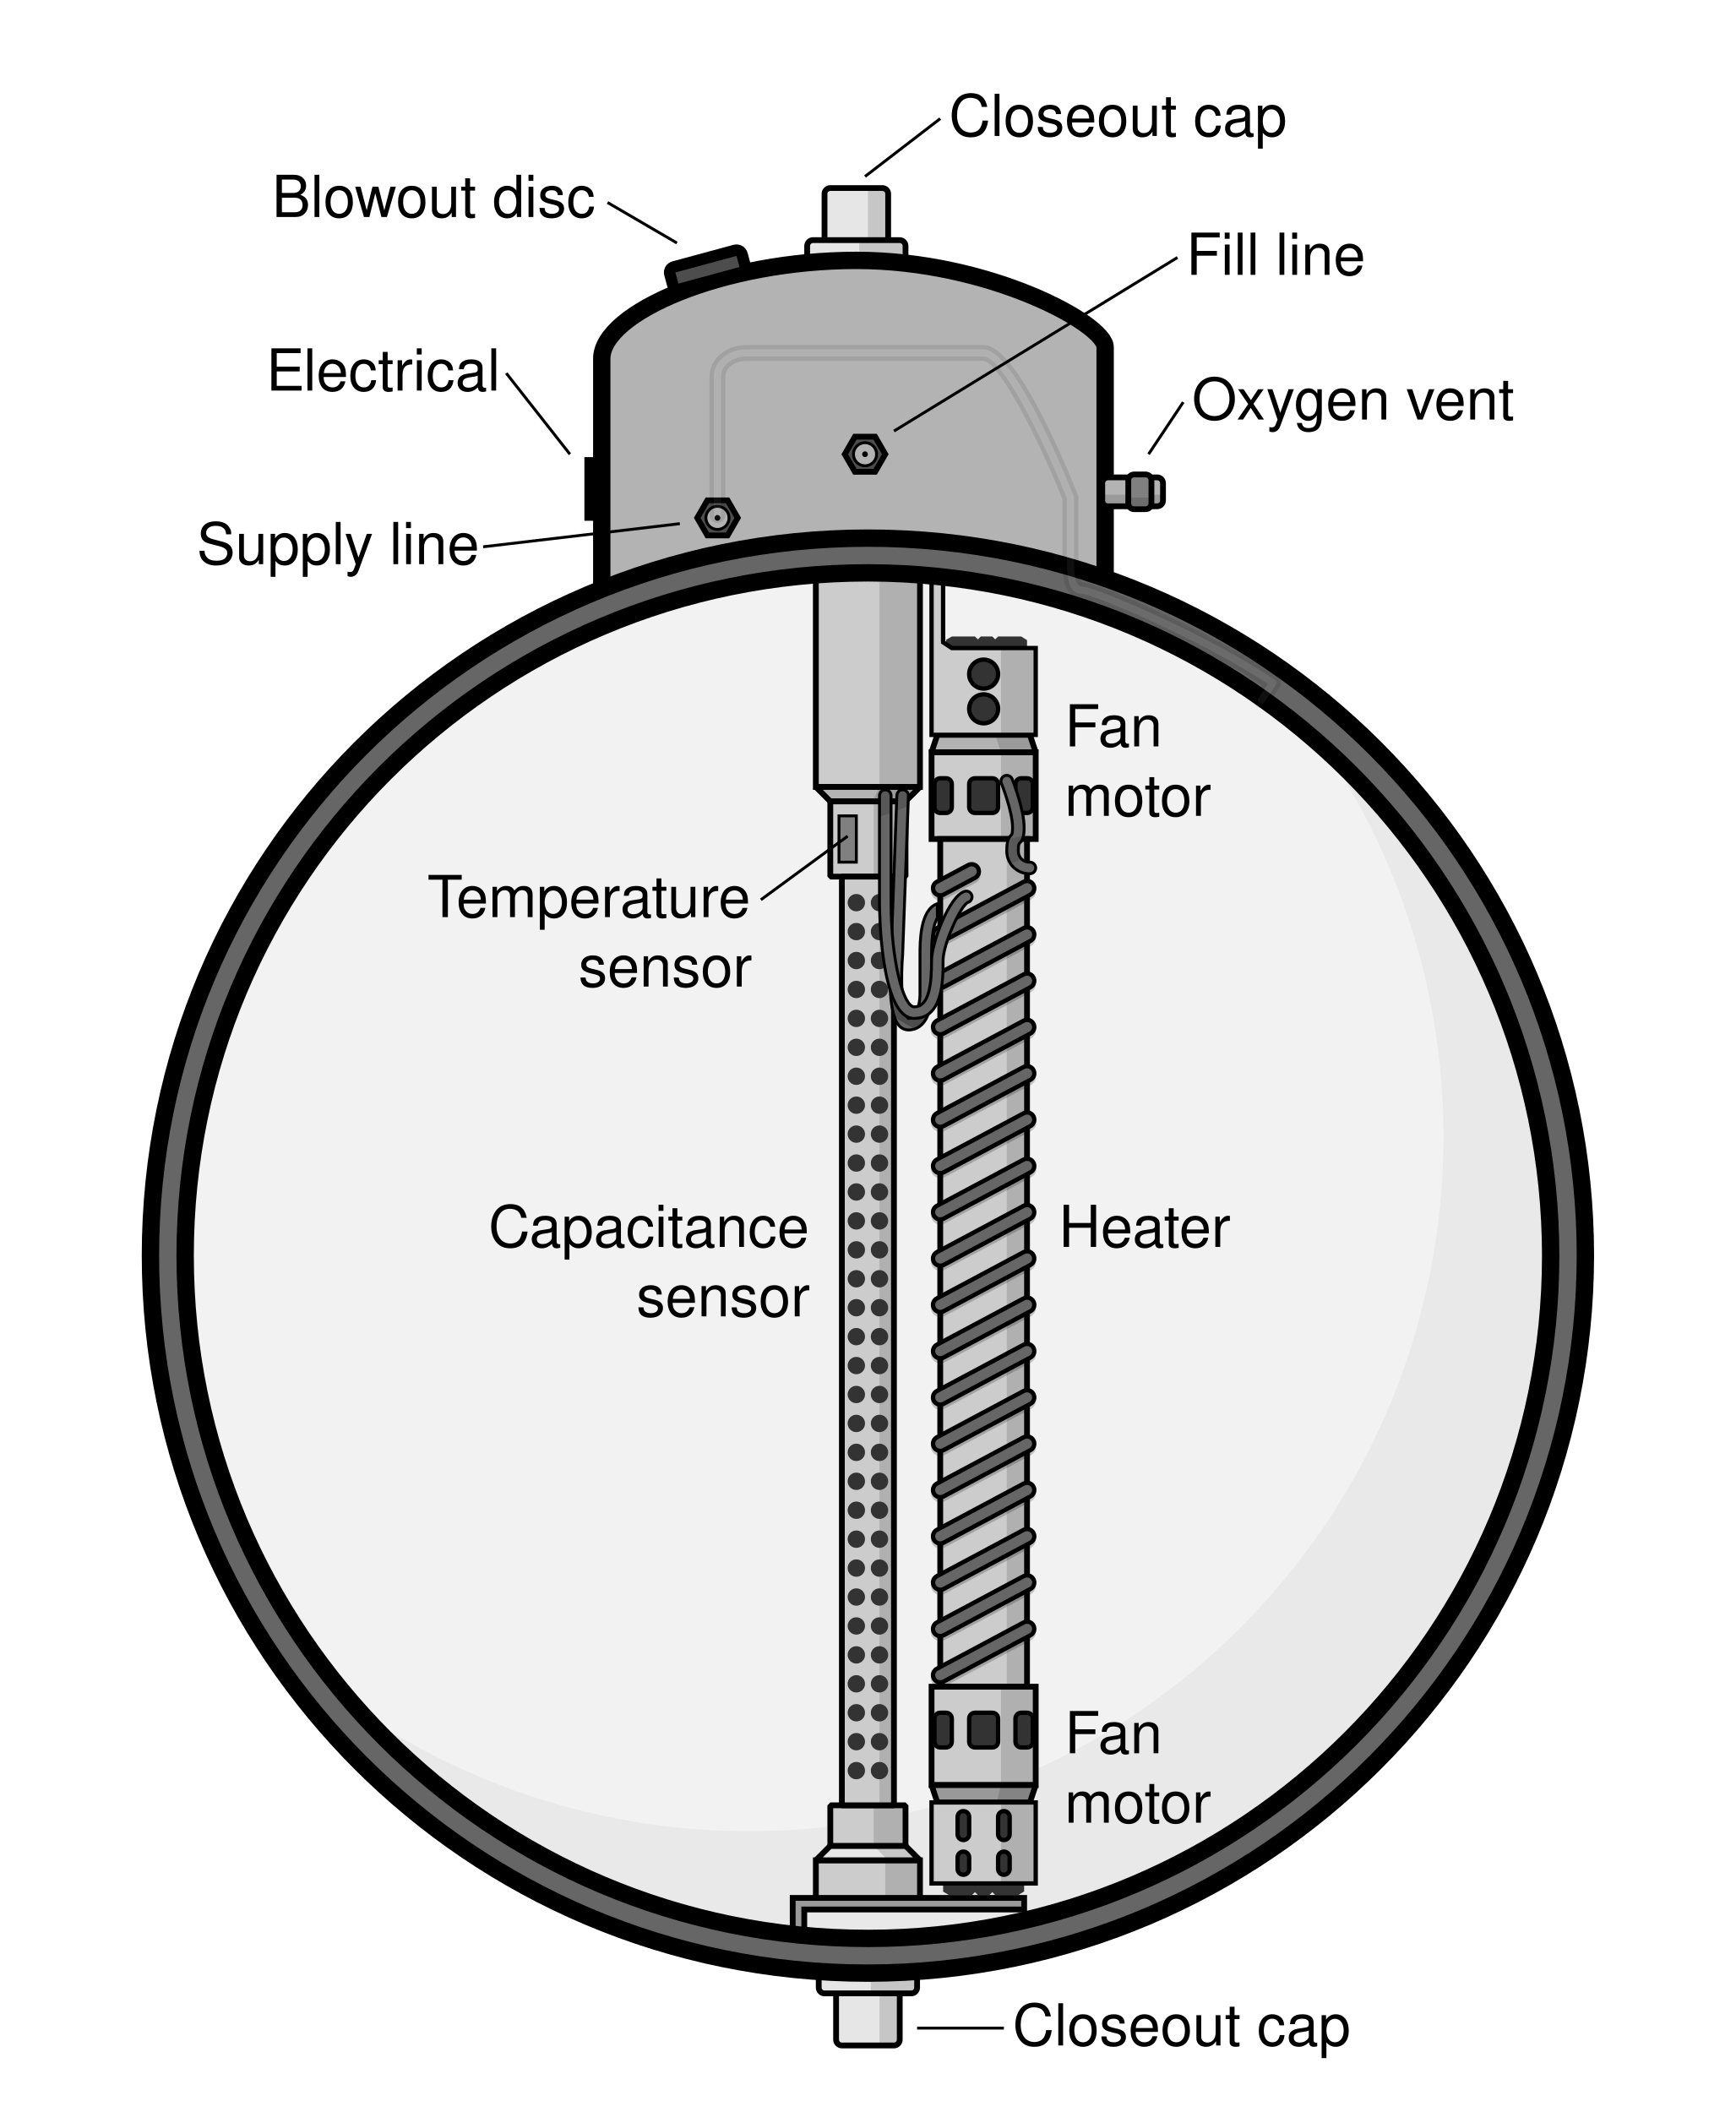
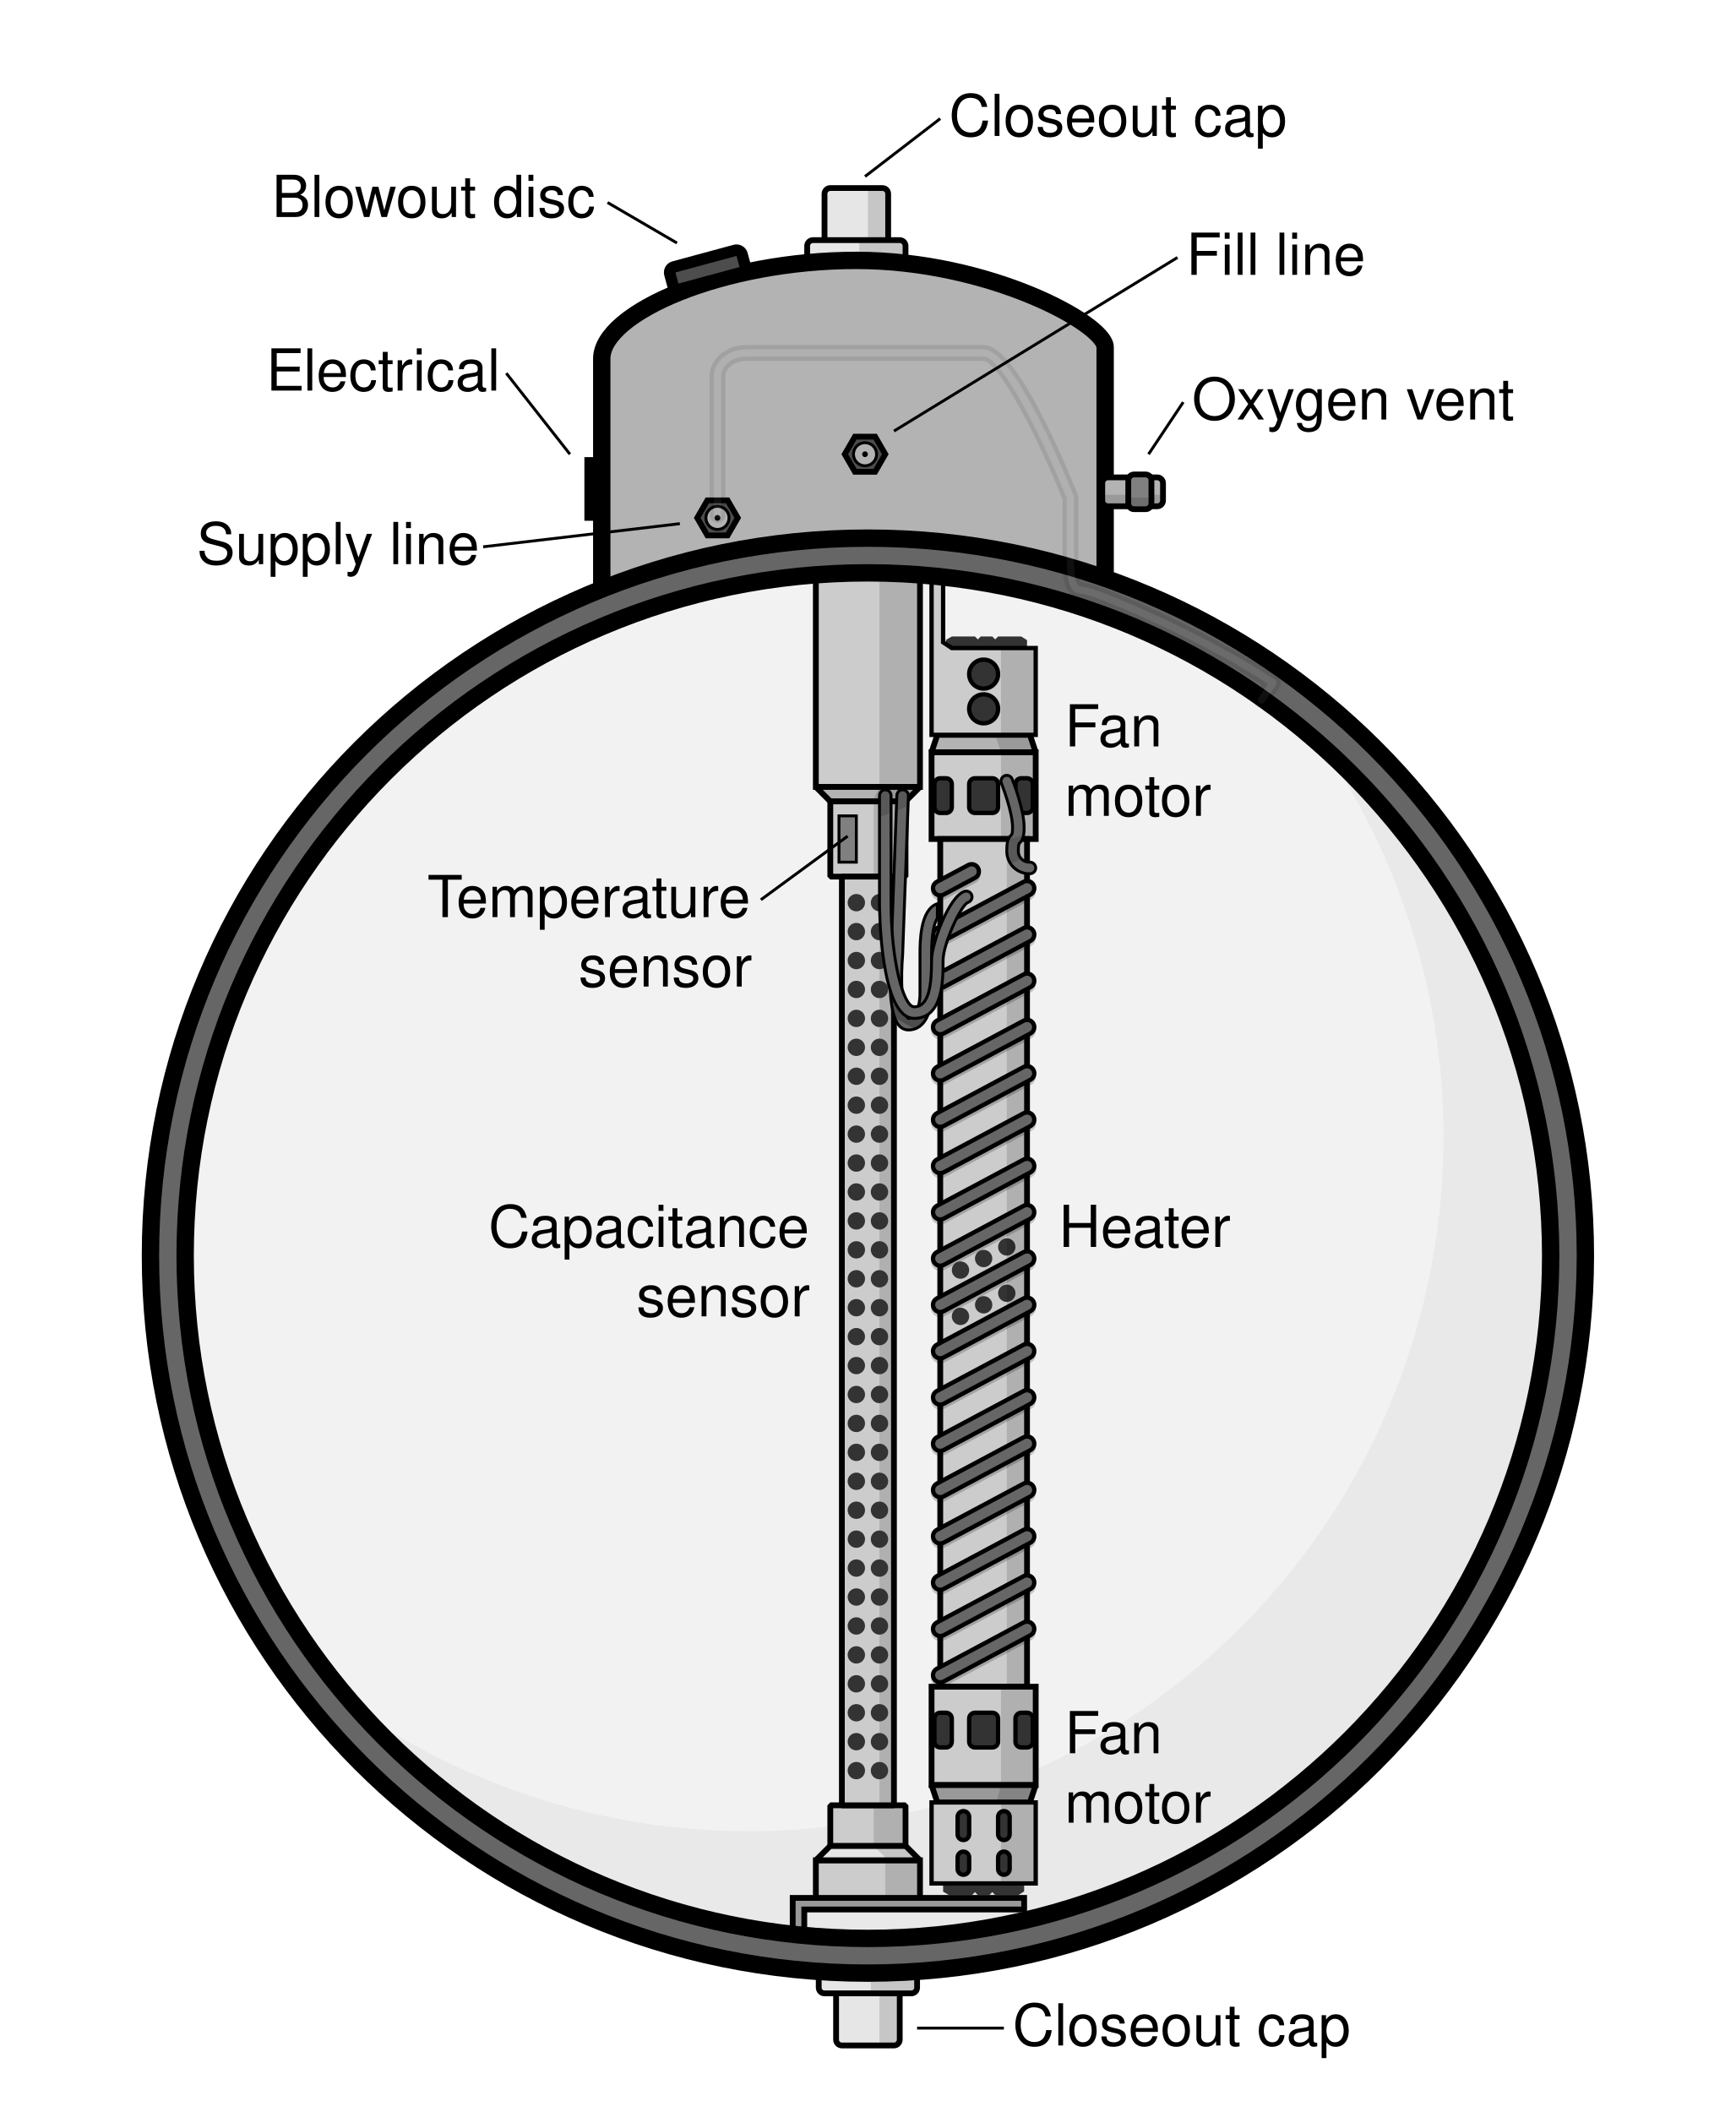
<svg xmlns="http://www.w3.org/2000/svg" viewBox="0 0 300 365">
  <defs>
    <style>.cls-1{fill:#f2f2f2;}.cls-2{opacity:0.04;}.cls-15,.cls-3{fill:#333;}.cls-4,.cls-6,.cls-8{fill:#ccc;}.cls-10,.cls-13,.cls-14,.cls-15,.cls-16,.cls-17,.cls-20,.cls-21,.cls-23,.cls-24,.cls-25,.cls-28,.cls-30,.cls-33,.cls-4,.cls-5,.cls-6,.cls-7,.cls-8,.cls-9{stroke:#000;}.cls-10,.cls-13,.cls-14,.cls-15,.cls-16,.cls-17,.cls-20,.cls-21,.cls-23,.cls-24,.cls-25,.cls-28,.cls-30,.cls-33,.cls-4,.cls-8{stroke-miterlimit:10;}.cls-21,.cls-25,.cls-26,.cls-5{fill:#b3b3b3;}.cls-5,.cls-6,.cls-7,.cls-9{stroke-linejoin:bevel;}.cls-19,.cls-7{fill:#e6e6e6;}.cls-13,.cls-14,.cls-15,.cls-30,.cls-8{stroke-width:0.75px;}.cls-10,.cls-30,.cls-9{fill:#999;}.cls-11{opacity:0.14;}.cls-12{opacity:0.2;}.cls-13,.cls-17,.cls-28{fill:#666;}.cls-14,.cls-20,.cls-23,.cls-33{fill:none;}.cls-16,.cls-27{fill:gray;}.cls-16,.cls-17,.cls-25,.cls-33{stroke-width:0.5px;}.cls-18{opacity:0.25;}.cls-21,.cls-28{stroke-width:3px;}.cls-22,.cls-24{fill:#4d4d4d;}.cls-23{stroke-width:2px;}.cls-29{opacity:0.1;}.cls-31{font-size:10px;font-family:Helvetica, Helvetica;}.cls-32{letter-spacing:-0.11em;}</style>
  </defs>
  <g id="vessel_shading" data-name="vessel shading">
    <circle class="cls-1" cx="149.5" cy="216.5" r="120" />
    <path class="cls-2" d="M223.76,122.24A120,120,0,0,1,55.24,290.76,120,120,0,1,0,223.76,122.24Z" />
  </g>
  <g id="guts">
    <polygon class="cls-3" points="176.5 110 172.5 110 172 110.5 171.5 110 170.5 110 169.5 110 169 110.5 168.5 110 164.5 110 163.5 110.58 163.5 112 177.5 112 177.5 110.63 176.5 110" />
    <rect class="cls-4" x="141" y="97" width="18" height="39" />
    <polygon class="cls-5" points="141 136 159 136 156.5 138.5 143.5 138.5 141 136" />
    <rect class="cls-6" x="143.5" y="138.5" width="13" height="13" />
    <rect class="cls-4" x="141" y="321.5" width="18" height="7" />
    <polygon class="cls-7" points="141 321.5 159 321.5 156.5 319 143.5 319 141 321.5" />
    <rect class="cls-6" x="143.5" y="312" width="13" height="7" />
    <rect class="cls-6" x="145.5" y="151.5" width="9" height="160.5" />
    <rect class="cls-4" x="161" y="130" width="18" height="15" />
    <rect class="cls-4" x="162.5" y="145" width="15" height="146.5" />
    <polygon class="cls-5" points="179 130 161 130 162 127 178 127 179 130" />
    <polygon class="cls-8" points="163 111 163 99.5 161 99.5 161 112 161 112.5 161 127 179 127 179 112 164.5 112 163 111" />
    <polygon class="cls-3" points="176 327.5 172 327.5 171.5 327 171 327.5 170 327.5 169 327.5 168.5 327 168 327.5 164 327.5 163 326.92 163 325.5 177 325.5 177 326.88 176 327.5" />
    <rect class="cls-4" x="161" y="291.5" width="18" height="17" />
    <polygon class="cls-9" points="179 308.5 161 308.5 162 311.5 178 311.5 179 308.5" />
    <rect class="cls-8" x="161" y="311.5" width="18" height="14" />
    <polygon class="cls-10" points="137 328 177 328 177 330 139 330 139 337 137 337 137 328" />
+   </g>
+   <g id="fan_intake" data-name="fan intake">
+     <circle class="cls-3" cx="166" cy="219.5" r="1.5" />
+     <circle class="cls-3" cx="170" cy="217.5" r="1.5" />
+     <circle class="cls-3" cx="174" cy="215.5" r="1.5" />
+     <circle class="cls-3" cx="166" cy="227.5" r="1.5" />
+     <circle class="cls-3" cx="170" cy="225.5" r="1.5" />
+     <circle class="cls-3" cx="174" cy="223.5" r="1.5" />
  </g>
  <g id="guts_shading" data-name="guts shading">
    <polygon class="cls-11" points="152 99 152 136 151 138 151 151.5 152 151.5 152 312 151 312 151 319 153 321 153 328 159 328 159 321.5 156.5 319 156.5 312 154.5 312 154.5 151.5 156.5 151.5 156.5 138.5 159 136 159 99 152 99" />
    <polygon class="cls-11" points="173 112 173 127 172 127 173 130 173 145 174 145 174 291.5 173 291.5 173 308.5 172.25 311.5 173 311.5 173 325.5 179 325.5 179 311.5 178 311.5 179 308.5 179 291.5 177.5 291.5 177.5 145 179 145 179 130 177.96 126.96 179 126.96 179 112 173 112" />
    <g class="cls-12">
      <path d="M162.5,171.25a1.25,1.25,0,0,1-.59-2.35l15-8a1.25,1.25,0,0,1,1.18,2.21l-15,8A1.25,1.25,0,0,1,162.5,171.25Z" />
      <path d="M162.5,171.63a1.63,1.63,0,0,1-.77-3.06l15-8a1.63,1.63,0,0,1,1.53,2.87l-15,8A1.63,1.63,0,0,1,162.5,171.63Zm15-10.5a.87.87,0,0,0-.41.1l-15,8a.88.88,0,0,0-.36,1.18.9.9,0,0,0,1.18.36l15-8a.88.88,0,0,0,.36-1.18.88.88,0,0,0-.77-.46Z" />
    </g>
    <g class="cls-12">
      <path d="M162.5,163.25a1.25,1.25,0,0,1-.59-2.35l15-8a1.25,1.25,0,0,1,1.18,2.21l-15,8A1.25,1.25,0,0,1,162.5,163.25Z" />
      <path d="M162.5,163.63a1.63,1.63,0,0,1-.77-3.06l15-8a1.63,1.63,0,0,1,1.53,2.87l-15,8A1.63,1.63,0,0,1,162.5,163.63Zm15-10.5a.87.87,0,0,0-.41.1l-15,8a.88.88,0,0,0-.36,1.18.9.9,0,0,0,1.18.36l15-8a.88.88,0,0,0,.36-1.18.88.88,0,0,0-.77-.46Z" />
    </g>
    <g class="cls-12">
      <path d="M162.5,179.25a1.25,1.25,0,0,1-.59-2.35l15-8a1.25,1.25,0,0,1,1.18,2.21l-15,8A1.25,1.25,0,0,1,162.5,179.25Z" />
      <path d="M162.5,179.63a1.63,1.63,0,0,1-.77-3.06l15-8a1.63,1.63,0,0,1,1.53,2.87l-15,8A1.63,1.63,0,0,1,162.5,179.63Zm15-10.5a.87.87,0,0,0-.41.1l-15,8a.88.88,0,0,0-.36,1.18.9.9,0,0,0,1.18.36l15-8a.88.88,0,0,0,.36-1.18.88.88,0,0,0-.77-.46Z" />
    </g>
    <g class="cls-12">
      <path d="M162.5,187.25a1.25,1.25,0,0,1-.59-2.35l15-8a1.25,1.25,0,0,1,1.18,2.21l-15,8A1.25,1.25,0,0,1,162.5,187.25Z" />
      <path d="M162.5,187.63a1.63,1.63,0,0,1-.77-3.06l15-8a1.63,1.63,0,0,1,1.53,2.87l-15,8A1.63,1.63,0,0,1,162.5,187.63Zm15-10.5a.87.87,0,0,0-.41.1l-15,8a.88.88,0,0,0-.36,1.18.9.9,0,0,0,1.18.36l15-8a.88.88,0,0,0,.36-1.18.88.88,0,0,0-.77-.46Z" />
    </g>
    <g class="cls-12">
      <path d="M162.5,195.25a1.25,1.25,0,0,1-.59-2.35l15-8a1.25,1.25,0,0,1,1.18,2.21l-15,8A1.25,1.25,0,0,1,162.5,195.25Z" />
      <path d="M162.5,195.63a1.63,1.63,0,0,1-.77-3.06l15-8a1.63,1.63,0,0,1,1.53,2.87l-15,8A1.63,1.63,0,0,1,162.5,195.63Zm15-10.5a.87.87,0,0,0-.41.1l-15,8a.88.88,0,0,0-.36,1.18.89.89,0,0,0,1.18.36l15-8a.88.88,0,0,0,.36-1.18.88.88,0,0,0-.77-.46Z" />
    </g>
    <g class="cls-12">
      <path d="M162.5,203.25a1.25,1.25,0,0,1-.59-2.35l15-8a1.25,1.25,0,0,1,1.18,2.21l-15,8A1.25,1.25,0,0,1,162.5,203.25Z" />
      <path d="M162.5,203.63a1.63,1.63,0,0,1-.77-3.06l15-8a1.63,1.63,0,0,1,2.2.67,1.63,1.63,0,0,1-.67,2.2l-15,8A1.64,1.64,0,0,1,162.5,203.63Zm15-10.5a.87.87,0,0,0-.41.1l-15,8a.87.87,0,0,0-.36,1.18.9.9,0,0,0,1.18.36l15-8a.88.88,0,0,0,.36-1.18.88.88,0,0,0-.77-.46Z" />
    </g>
    <g class="cls-12">
      <path d="M162.5,211.25a1.25,1.25,0,0,1-.59-2.35l15-8a1.25,1.25,0,0,1,1.18,2.21l-15,8A1.25,1.25,0,0,1,162.5,211.25Z" />
      <path d="M162.5,211.63a1.63,1.63,0,0,1-.77-3.06l15-8a1.63,1.63,0,0,1,2.2.67,1.63,1.63,0,0,1-.67,2.2l-15,8A1.64,1.64,0,0,1,162.5,211.63Zm15-10.5a.87.87,0,0,0-.41.1l-15,8a.88.88,0,0,0-.36,1.18.9.9,0,0,0,1.18.36l15-8a.88.88,0,0,0,.36-1.18.88.88,0,0,0-.77-.46Z" />
    </g>
    <g class="cls-12">
      <path d="M162.5,219.25a1.25,1.25,0,0,1-.59-2.35l15-8a1.25,1.25,0,0,1,1.18,2.21l-15,8A1.25,1.25,0,0,1,162.5,219.25Z" />
      <path d="M162.5,219.63a1.63,1.63,0,0,1-.77-3.06l15-8a1.63,1.63,0,0,1,1.53,2.87l-15,8A1.64,1.64,0,0,1,162.5,219.63Zm15-10.5a.87.87,0,0,0-.41.1l-15,8a.88.88,0,0,0-.36,1.18.9.9,0,0,0,1.18.36l15-8a.88.88,0,0,0-.41-1.65Z" />
    </g>
    <g class="cls-12">
      <path d="M162.5,227.25a1.25,1.25,0,0,1-.59-2.35l15-8a1.25,1.25,0,0,1,1.18,2.21l-15,8A1.25,1.25,0,0,1,162.5,227.25Z" />
      <path d="M162.5,227.63a1.63,1.63,0,0,1-.77-3.06l15-8a1.63,1.63,0,0,1,1.53,2.87l-15,8A1.64,1.64,0,0,1,162.5,227.63Zm15-10.5a.87.87,0,0,0-.41.1l-15,8a.88.88,0,0,0-.36,1.18.9.9,0,0,0,1.18.36l15-8a.88.88,0,0,0-.41-1.65Z" />
    </g>
    <g class="cls-12">
      <path d="M162.5,235.25a1.25,1.25,0,0,1-.59-2.35l15-8a1.25,1.25,0,0,1,1.18,2.21l-15,8A1.25,1.25,0,0,1,162.5,235.25Z" />
      <path d="M162.5,235.63a1.63,1.63,0,0,1-.77-3.06l15-8a1.63,1.63,0,0,1,1.53,2.87l-15,8A1.64,1.64,0,0,1,162.5,235.63Zm15-10.5a.87.87,0,0,0-.41.1l-15,8a.88.88,0,0,0-.36,1.18.9.9,0,0,0,1.18.36l15-8a.88.88,0,0,0-.41-1.65Z" />
    </g>
    <g class="cls-12">
      <path d="M162.5,243.25a1.25,1.25,0,0,1-.59-2.35l15-8a1.25,1.25,0,0,1,1.18,2.21l-15,8A1.25,1.25,0,0,1,162.5,243.25Z" />
      <path d="M162.5,243.63a1.63,1.63,0,0,1-.77-3.06l15-8a1.63,1.63,0,0,1,1.53,2.87l-15,8A1.64,1.64,0,0,1,162.5,243.63Zm15-10.5a.87.87,0,0,0-.41.1l-15,8a.88.88,0,0,0-.36,1.18.9.9,0,0,0,1.18.36l15-8a.88.88,0,0,0-.41-1.65Z" />
    </g>
    <g class="cls-12">
      <path d="M162.5,251.25a1.25,1.25,0,0,1-.59-2.35l15-8a1.25,1.25,0,0,1,1.18,2.21l-15,8A1.25,1.25,0,0,1,162.5,251.25Z" />
      <path d="M162.5,251.63a1.63,1.63,0,0,1-.77-3.06l15-8a1.63,1.63,0,0,1,1.53,2.87l-15,8A1.64,1.64,0,0,1,162.5,251.63Zm15-10.5a.87.87,0,0,0-.41.1l-15,8a.88.88,0,0,0-.36,1.18.9.9,0,0,0,1.18.36l15-8a.88.88,0,0,0-.41-1.65Z" />
    </g>
    <g class="cls-12">
      <path d="M162.5,259.25a1.25,1.25,0,0,1-.59-2.35l15-8a1.25,1.25,0,0,1,1.18,2.21l-15,8A1.25,1.25,0,0,1,162.5,259.25Z" />
      <path d="M162.5,259.63a1.63,1.63,0,0,1-.77-3.06l15-8a1.63,1.63,0,0,1,1.53,2.87l-15,8A1.64,1.64,0,0,1,162.5,259.63Zm15-10.5a.87.87,0,0,0-.41.1l-15,8a.88.88,0,0,0-.36,1.18.9.9,0,0,0,1.18.36l15-8a.88.88,0,0,0-.41-1.65Z" />
    </g>
    <g class="cls-12">
      <path d="M162.5,267.25a1.25,1.25,0,0,1-.59-2.35l15-8a1.25,1.25,0,0,1,1.18,2.21l-15,8A1.25,1.25,0,0,1,162.5,267.25Z" />
      <path d="M162.5,267.63a1.63,1.63,0,0,1-.77-3.06l15-8a1.63,1.63,0,0,1,1.53,2.87l-15,8A1.64,1.64,0,0,1,162.5,267.63Zm15-10.5a.87.87,0,0,0-.41.1l-15,8a.88.88,0,0,0-.36,1.18.9.9,0,0,0,1.18.36l15-8a.88.88,0,0,0-.41-1.65Z" />
    </g>
    <g class="cls-12">
      <path d="M162.5,275.25a1.25,1.25,0,0,1-.59-2.35l15-8a1.25,1.25,0,0,1,1.18,2.21l-15,8A1.25,1.25,0,0,1,162.5,275.25Z" />
      <path d="M162.5,275.63a1.63,1.63,0,0,1-.77-3.06l15-8a1.63,1.63,0,0,1,1.53,2.87l-15,8A1.64,1.64,0,0,1,162.5,275.63Zm15-10.5a.87.87,0,0,0-.41.1l-15,8a.88.88,0,0,0-.36,1.18.9.9,0,0,0,1.18.36l15-8a.88.88,0,0,0-.41-1.65Z" />
    </g>
    <g class="cls-12">
      <path d="M162.5,283.25a1.25,1.25,0,0,1-.59-2.35l15-8a1.25,1.25,0,0,1,1.18,2.21l-15,8A1.25,1.25,0,0,1,162.5,283.25Z" />
      <path d="M162.5,283.63a1.63,1.63,0,0,1-.77-3.06l15-8a1.63,1.63,0,0,1,1.53,2.87l-15,8A1.64,1.64,0,0,1,162.5,283.63Zm15-10.5a.87.87,0,0,0-.41.1l-15,8a.88.88,0,0,0-.36,1.18.89.89,0,0,0,1.18.36l15-8a.88.88,0,0,0-.41-1.65Z" />
    </g>
    <g class="cls-12">
      <path d="M162.5,291.25a1.25,1.25,0,0,1-.59-2.35l15-8a1.25,1.25,0,0,1,1.18,2.21l-15,8A1.25,1.25,0,0,1,162.5,291.25Z" />
      <path d="M162.5,291.63a1.63,1.63,0,0,1-.77-3.06l15-8a1.63,1.63,0,0,1,1.53,2.87l-15,8A1.64,1.64,0,0,1,162.5,291.63Zm15-10.5a.87.87,0,0,0-.41.1l-15,8a.88.88,0,0,0-.36,1.18.89.89,0,0,0,1.18.36l15-8a.88.88,0,0,0-.41-1.65Z" />
    </g>
    <g class="cls-12">
      <path d="M162.5,155.25a1.25,1.25,0,0,1-.59-2.35l5.43-2.9a1.25,1.25,0,0,1,1.18,2.21l-5.43,2.9A1.25,1.25,0,0,1,162.5,155.25Z" />
      <path d="M162.5,155.63a1.63,1.63,0,0,1-.77-3.06l5.43-2.9a1.63,1.63,0,0,1,1.53,2.87l-5.43,2.9A1.63,1.63,0,0,1,162.5,155.63Zm5.43-5.39a.87.87,0,0,0-.41.1l-5.43,2.89a.87.87,0,0,0-.36,1.18.9.9,0,0,0,1.18.36l5.43-2.9a.87.87,0,0,0-.41-1.65Z" />
    </g>
  </g>
  <g id="guts_L2" data-name="guts L2">
    <path class="cls-13" d="M162.5,170.75a1.25,1.25,0,0,1-.59-2.35l15-8a1.25,1.25,0,0,1,1.18,2.21l-15,8A1.25,1.25,0,0,1,162.5,170.75Z" />
    <path class="cls-13" d="M162.5,162.75a1.25,1.25,0,0,1-.59-2.35l15-8a1.25,1.25,0,0,1,1.18,2.21l-15,8A1.25,1.25,0,0,1,162.5,162.75Z" />
    <path class="cls-13" d="M162.5,178.75a1.25,1.25,0,0,1-.59-2.35l15-8a1.25,1.25,0,0,1,1.18,2.21l-15,8A1.25,1.25,0,0,1,162.5,178.75Z" />
    <path class="cls-13" d="M162.5,186.75a1.25,1.25,0,0,1-.59-2.35l15-8a1.25,1.25,0,0,1,1.18,2.21l-15,8A1.25,1.25,0,0,1,162.5,186.75Z" />
    <path class="cls-13" d="M162.5,194.75a1.25,1.25,0,0,1-.59-2.35l15-8a1.25,1.25,0,0,1,1.18,2.21l-15,8A1.25,1.25,0,0,1,162.5,194.75Z" />
    <path class="cls-13" d="M162.5,202.75a1.25,1.25,0,0,1-.59-2.35l15-8a1.25,1.25,0,0,1,1.18,2.21l-15,8A1.25,1.25,0,0,1,162.5,202.75Z" />
    <path class="cls-13" d="M162.5,210.75a1.25,1.25,0,0,1-.59-2.35l15-8a1.25,1.25,0,0,1,1.18,2.21l-15,8A1.25,1.25,0,0,1,162.5,210.75Z" />
    <path class="cls-13" d="M162.5,218.75a1.25,1.25,0,0,1-.59-2.35l15-8a1.25,1.25,0,0,1,1.18,2.21l-15,8A1.25,1.25,0,0,1,162.5,218.75Z" />
    <path class="cls-13" d="M162.5,226.75a1.25,1.25,0,0,1-.59-2.35l15-8a1.25,1.25,0,0,1,1.18,2.21l-15,8A1.25,1.25,0,0,1,162.5,226.75Z" />
    <path class="cls-13" d="M162.5,234.75a1.25,1.25,0,0,1-.59-2.35l15-8a1.25,1.25,0,0,1,1.18,2.21l-15,8A1.25,1.25,0,0,1,162.5,234.75Z" />
    <path class="cls-13" d="M162.5,242.75a1.25,1.25,0,0,1-.59-2.35l15-8a1.25,1.25,0,0,1,1.18,2.21l-15,8A1.25,1.25,0,0,1,162.5,242.75Z" />
    <path class="cls-13" d="M162.5,250.75a1.25,1.25,0,0,1-.59-2.35l15-8a1.25,1.25,0,0,1,1.18,2.21l-15,8A1.25,1.25,0,0,1,162.5,250.75Z" />
    <path class="cls-13" d="M162.5,258.75a1.25,1.25,0,0,1-.59-2.35l15-8a1.25,1.25,0,0,1,1.18,2.21l-15,8A1.25,1.25,0,0,1,162.5,258.75Z" />
    <path class="cls-13" d="M162.5,266.75a1.25,1.25,0,0,1-.59-2.35l15-8a1.25,1.25,0,0,1,1.18,2.21l-15,8A1.25,1.25,0,0,1,162.5,266.75Z" />
    <path class="cls-13" d="M162.5,274.75a1.25,1.25,0,0,1-.59-2.35l15-8a1.25,1.25,0,0,1,1.18,2.21l-15,8A1.25,1.25,0,0,1,162.5,274.75Z" />
    <path class="cls-13" d="M162.5,282.75a1.25,1.25,0,0,1-.59-2.35l15-8a1.25,1.25,0,0,1,1.18,2.21l-15,8A1.25,1.25,0,0,1,162.5,282.75Z" />
    <path class="cls-13" d="M162.5,290.75a1.25,1.25,0,0,1-.59-2.35l15-8a1.25,1.25,0,0,1,1.18,2.21l-15,8A1.25,1.25,0,0,1,162.5,290.75Z" />
    <path class="cls-13" d="M162.5,154.75a1.25,1.25,0,0,1-.59-2.35l5.43-2.9a1.25,1.25,0,0,1,1.18,2.21l-5.43,2.9A1.25,1.25,0,0,1,162.5,154.75Z" />
    <circle class="cls-3" cx="148" cy="156" r="1.5" />
    <circle class="cls-3" cx="152" cy="156" r="1.5" />
    <circle class="cls-3" cx="148" cy="161" r="1.5" />
    <circle class="cls-3" cx="152" cy="161" r="1.5" />
    <circle class="cls-3" cx="148" cy="166" r="1.5" />
    <circle class="cls-3" cx="152" cy="166" r="1.5" />
    <circle class="cls-3" cx="148" cy="171" r="1.5" />
    <circle class="cls-3" cx="152" cy="171" r="1.5" />
    <circle class="cls-3" cx="148" cy="176" r="1.5" />
    <circle class="cls-3" cx="152" cy="176" r="1.5" />
    <circle class="cls-3" cx="148" cy="181" r="1.5" />
    <circle class="cls-3" cx="152" cy="181" r="1.5" />
    <circle class="cls-3" cx="148" cy="186" r="1.5" />
    <circle class="cls-3" cx="152" cy="186" r="1.5" />
    <circle class="cls-3" cx="148" cy="191" r="1.5" />
    <circle class="cls-3" cx="152" cy="191" r="1.5" />
    <circle class="cls-3" cx="148" cy="196" r="1.5" />
    <circle class="cls-3" cx="152" cy="196" r="1.5" />
    <circle class="cls-3" cx="148" cy="201" r="1.5" />
    <circle class="cls-3" cx="152" cy="201" r="1.5" />
    <circle class="cls-3" cx="148" cy="206" r="1.5" />
    <circle class="cls-3" cx="152" cy="206" r="1.5" />
    <circle class="cls-3" cx="148" cy="211" r="1.5" />
    <circle class="cls-3" cx="152" cy="211" r="1.5" />
    <circle class="cls-3" cx="148" cy="216" r="1.5" />
    <circle class="cls-3" cx="152" cy="216" r="1.5" />
    <circle class="cls-3" cx="148" cy="221" r="1.5" />
    <circle class="cls-3" cx="152" cy="221" r="1.5" />
    <circle class="cls-3" cx="148" cy="226" r="1.5" />
    <circle class="cls-3" cx="152" cy="226" r="1.5" />
    <circle class="cls-3" cx="148" cy="231" r="1.5" />
    <circle class="cls-3" cx="152" cy="231" r="1.5" />
    <circle class="cls-3" cx="148" cy="236" r="1.5" />
    <circle class="cls-3" cx="152" cy="236" r="1.5" />
    <circle class="cls-3" cx="148" cy="241" r="1.5" />
    <circle class="cls-3" cx="152" cy="241" r="1.5" />
    <circle class="cls-3" cx="148" cy="246" r="1.5" />
    <circle class="cls-3" cx="152" cy="246" r="1.5" />
    <circle class="cls-3" cx="148" cy="251" r="1.5" />
    <circle class="cls-3" cx="152" cy="251" r="1.5" />
    <circle class="cls-3" cx="148" cy="256" r="1.5" />
    <circle class="cls-3" cx="152" cy="256" r="1.5" />
    <circle class="cls-3" cx="148" cy="261" r="1.5" />
    <circle class="cls-3" cx="152" cy="261" r="1.5" />
    <circle class="cls-3" cx="148" cy="266" r="1.5" />
    <circle class="cls-3" cx="152" cy="266" r="1.5" />
    <circle class="cls-3" cx="148" cy="271" r="1.5" />
    <circle class="cls-3" cx="152" cy="271" r="1.5" />
    <circle class="cls-3" cx="148" cy="276" r="1.5" />
    <circle class="cls-3" cx="152" cy="276" r="1.5" />
    <circle class="cls-3" cx="148" cy="281" r="1.5" />
    <circle class="cls-3" cx="152" cy="281" r="1.5" />
    <circle class="cls-3" cx="148" cy="286" r="1.5" />
    <circle class="cls-3" cx="152" cy="286" r="1.5" />
    <circle class="cls-3" cx="148" cy="291" r="1.5" />
    <circle class="cls-3" cx="152" cy="291" r="1.5" />
    <circle class="cls-3" cx="148" cy="296" r="1.5" />
    <circle class="cls-3" cx="152" cy="296" r="1.5" />
    <circle class="cls-3" cx="148" cy="301" r="1.5" />
    <circle class="cls-3" cx="152" cy="301" r="1.5" />
    <circle class="cls-3" cx="148" cy="306" r="1.5" />
    <circle class="cls-3" cx="152" cy="306" r="1.5" />
    <rect class="cls-3" x="161.5" y="134.5" width="3" height="6" rx="1" ry="1" />
    <rect class="cls-14" x="161.5" y="134.5" width="3" height="6" rx="1" ry="1" />
    <rect class="cls-3" x="175.5" y="134.5" width="3" height="6" rx="1" ry="1" />
    <rect class="cls-14" x="175.5" y="134.5" width="3" height="6" rx="1" ry="1" />
    <rect class="cls-3" x="167.5" y="134.5" width="5" height="6" rx="1" ry="1" />
    <rect class="cls-14" x="167.5" y="134.5" width="5" height="6" rx="1" ry="1" />
    <circle class="cls-15" cx="170" cy="116.5" r="2.5" />
    <circle class="cls-15" cx="170" cy="122.5" r="2.5" />
    <rect class="cls-3" x="161.5" y="296" width="3" height="6" rx="1" ry="1" />
    <rect class="cls-14" x="161.5" y="296" width="3" height="6" rx="1" ry="1" />
    <rect class="cls-3" x="175.5" y="296" width="3" height="6" rx="1" ry="1" />
    <rect class="cls-14" x="175.5" y="296" width="3" height="6" rx="1" ry="1" />
    <rect class="cls-3" x="167.5" y="296" width="5" height="6" rx="1" ry="1" />
    <rect class="cls-14" x="167.5" y="296" width="5" height="6" rx="1" ry="1" />
    <path class="cls-3" d="M167.5,314a1,1,0,0,0-1-1h0a1,1,0,0,0-1,1v3a1,1,0,0,0,1,1h0a1,1,0,0,0,1-1Z" />
    <path class="cls-14" d="M167.5,314a1,1,0,0,0-1-1h0a1,1,0,0,0-1,1v3a1,1,0,0,0,1,1h0a1,1,0,0,0,1-1Z" />
    <path class="cls-3" d="M167.5,321a1,1,0,0,0-1-1h0a1,1,0,0,0-1,1v2a1,1,0,0,0,1,1h0a1,1,0,0,0,1-1Z" />
    <path class="cls-14" d="M167.5,321a1,1,0,0,0-1-1h0a1,1,0,0,0-1,1v2a1,1,0,0,0,1,1h0a1,1,0,0,0,1-1Z" />
    <path class="cls-3" d="M174.5,314a1,1,0,0,0-1-1h0a1,1,0,0,0-1,1v3a1,1,0,0,0,1,1h0a1,1,0,0,0,1-1Z" />
    <path class="cls-14" d="M174.5,314a1,1,0,0,0-1-1h0a1,1,0,0,0-1,1v3a1,1,0,0,0,1,1h0a1,1,0,0,0,1-1Z" />
    <path class="cls-3" d="M174.5,321a1,1,0,0,0-1-1h0a1,1,0,0,0-1,1v2a1,1,0,0,0,1,1h0a1,1,0,0,0,1-1Z" />
    <path class="cls-14" d="M174.5,321a1,1,0,0,0-1-1h0a1,1,0,0,0-1,1v2a1,1,0,0,0,1,1h0a1,1,0,0,0,1-1Z" />
    <rect class="cls-16" x="145" y="141" width="3" height="8" />
  </g>
  <g id="guts_L3" data-name="guts L3">
    <path class="cls-17" d="M162,156.18c-3,1-3,6.59-3,8.82v7s-.09,4-2,4c0,0-.08,0-.12-.09-1.13-1.23-1.2-7.07-.88-10.88l1-27.5a1,1,0,1,0-2-.07l-1,27.45c-.14,1.66-.72,10,1.4,12.35A2.13,2.13,0,0,0,157,178c3.16,0,4-3.77,4-6v-7c0-3.72.47-5.5,1-6.33Z" />
    <path class="cls-17" d="M178,151a3.89,3.89,0,0,1-4-4c0-1.62.27-2.18.79-2.71.08-.08.21-.21.21-1.29,0-2.78-1.91-7.58-1.93-7.63a1,1,0,0,1,1.86-.74c.08.21,2.07,5.22,2.07,8.37,0,1.62-.27,2.18-.79,2.71-.08.08-.21.21-.21,1.29a1.88,1.88,0,0,0,2,2,1,1,0,0,1,0,2Z" />
    <path class="cls-18" d="M158.07,177.82a4.14,4.14,0,0,0,2.45-2.81l-1.87-.75c-.28.91-.77,1.74-1.65,1.74,0,0-.08,0-.12-.09a6.64,6.64,0,0,1-.89-3.28l-1.49-1-.6,0a15.78,15.78,0,0,0,.75,4.24Z" />
    <path class="cls-17" d="M158,176c-5.93,0-6-19.18-6-20V137.5a1,1,0,0,1,2,0V156c0,10.14,2.15,18,4,18,2.64,0,3-4,3-8,0-2.92,3-11.07,5.68-11.95a1,1,0,0,1,.63,1.9c-1.22.41-4.32,7.18-4.32,10.05C163,169.25,163,176,158,176Z" />
    <g class="cls-11">
      <path d="M154,140.46v-3a1,1,0,0,0-2,0v3.73Z" />
      <path d="M157,137.54a1,1,0,1,0-2-.07l-.1,2.65,2-.78Z" />
    </g>
    <path class="cls-11" d="M176.89,144.41l-2.6.6a4.94,4.94,0,0,0-.29,2,4,4,0,0,0,.63,2.22l1.93-.74A1.92,1.92,0,0,1,176,147c0-1.09.13-1.22.21-1.29A2.3,2.3,0,0,0,176.89,144.41Z" />
  </g>
  <g id="exterior">
    <rect class="cls-19" x="142.5" y="32.5" width="11" height="10" rx="1" ry="1" />
    <rect class="cls-20" x="142.5" y="32.5" width="11" height="10" rx="1" ry="1" />
    <rect class="cls-19" x="139.5" y="41.5" width="17" height="5" rx="1" ry="1" />
    <rect class="cls-20" x="139.5" y="41.5" width="17" height="5" rx="1" ry="1" />
    <rect class="cls-19" x="144.5" y="343.5" width="11" height="10" rx="1" ry="1" />
    <rect class="cls-20" x="144.5" y="343.5" width="11" height="10" rx="1" ry="1" />
    <rect class="cls-19" x="141.5" y="339.5" width="17" height="5" rx="1" ry="1" />
    <rect class="cls-20" x="141.5" y="339.5" width="17" height="5" rx="1" ry="1" />
    <path class="cls-21" d="M104,104V62c0-8,21-17,44-17s43,11,43,15v44l-40-9Z" />
    <rect class="cls-22" x="116.5" y="44.5" width="13" height="4" rx="1" ry="1" transform="matrix(0.96, -0.26, 0.26, 0.96, -7.9, 33.96)" />
    <rect class="cls-23" x="116.5" y="44.5" width="13" height="4" rx="1" ry="1" transform="matrix(0.96, -0.26, 0.26, 0.96, -7.9, 33.96)" />
    <polygon class="cls-24" points="151.25 75.47 147.75 75.47 146 78.5 147.75 81.53 151.25 81.53 153 78.5 151.25 75.47" />
    <circle class="cls-25" cx="149.5" cy="78.5" r="2" />
    <circle cx="149.5" cy="78.5" r="0.5" />
    <polygon class="cls-24" points="125.75 86.47 122.25 86.47 120.5 89.5 122.25 92.53 125.75 92.53 127.5 89.5 125.75 86.47" />
    <circle class="cls-25" cx="124" cy="89.5" r="2" />
    <circle cx="124" cy="89.5" r="0.5" />
    <rect class="cls-26" x="190.5" y="82.5" width="10.5" height="5" rx="1" ry="1" />
    <rect class="cls-20" x="190.5" y="82.5" width="10.5" height="5" rx="1" ry="1" />
    <rect class="cls-27" x="195" y="82" width="4" height="6" rx="1" ry="1" />
    <rect class="cls-20" x="195" y="82" width="4" height="6" rx="1" ry="1" />
    <rect x="101" y="79" width="3" height="11" />
  </g>
  <g id="exterior_shading" data-name="exterior shading">
    <polygon class="cls-11" points="150.5 341 150.5 344.5 152 344.5 152 353.5 155.5 353.5 155.5 344.5 158.5 344.5 158.5 341 150.5 341" />
    <polygon class="cls-11" points="148.5 45 148.5 41.5 150 41.5 150 32.5 153.5 32.5 153.5 41.5 156.5 41.5 156.5 45 148.5 45" />
    <polygon class="cls-11" points="190 85.5 195 85.5 195 86 199 86 199 85.5 201 85.5 201 87.5 190 87.5 190 85.5" />
  </g>
  <g id="vessel">
    <path class="cls-28" d="M150,341A124,124,0,1,1,274,217,124.14,124.14,0,0,1,150,341Zm0-242A118,118,0,1,0,268,217,118.13,118.13,0,0,0,150,99Z" />
  </g>
  <g id="cutaway">
    <g class="cls-29">
      <path class="cls-30" d="M218,122a1,1,0,0,1-.83-1.55l1.44-2.16C206.43,110.36,188.67,103.07,187,103c-3,0-3-3.72-3-7V86.19C179.31,74.52,172.66,62,170,62H129c-2.47,0-4,1.56-4,3V89a1,1,0,0,1-2,0V65c0-2.4,2.29-5,6-5h41c5.27,0,13.52,19.62,15.93,25.63A1,1,0,0,1,186,86V96c0,2.11,0,5,1,5,2.39,0,21.63,8.22,33.55,16.17a1,1,0,0,1,.28,1.39l-2,3A1,1,0,0,1,218,122Z" />
    </g>
  </g>
  <g id="text">
    <text class="cls-31" transform="translate(47 37.5)">Blowout disc</text>
    <text class="cls-31" transform="translate(46 67.5)">Electrical</text>
    <text class="cls-31" transform="translate(34 97.5)">Supply line</text>
    <text class="cls-31" transform="translate(73.86 158.5)">
      <tspan class="cls-32">T</tspan>
      <tspan x="5" y="0">emperature</tspan>
      <tspan x="26.12" y="12">sensor</tspan>
    </text>
    <text class="cls-31" transform="translate(84.41 215.5)">Capacitance<tspan x="25.58" y="12">sensor</tspan>
    </text>
    <text class="cls-31" transform="translate(205 47.5)">Fill line</text>
    <text class="cls-31" transform="translate(164 23.5)">Closeout cap</text>
    <text class="cls-31" transform="translate(175 353.5)">Closeout cap</text>
    <text class="cls-31" transform="translate(206 72.5)">Oxygen vent</text>
    <text class="cls-31" transform="translate(183 215.5)">Heater</text>
    <text class="cls-31" transform="translate(184 129)">Fan<tspan x="0" y="12">motor</tspan>
    </text>
    <text class="cls-31" transform="translate(184 303)">Fan<tspan x="0" y="12">motor</tspan>
    </text>
    <line class="cls-33" x1="105" y1="35" x2="117" y2="42" />
    <line class="cls-33" x1="87.5" y1="64.5" x2="98.5" y2="78.5" />
    <line class="cls-33" x1="83.5" y1="94.5" x2="117.5" y2="90.5" />
    <line class="cls-33" x1="162.5" y1="20.5" x2="149.5" y2="30.5" />
    <line class="cls-33" x1="203.5" y1="44.5" x2="154.5" y2="74.5" />
    <line class="cls-33" x1="204.5" y1="69.5" x2="198.5" y2="78.5" />
    <line class="cls-33" x1="131.5" y1="155.5" x2="146.5" y2="144.5" />
    <line class="cls-33" x1="173.5" y1="350.5" x2="158.5" y2="350.5" />
  </g>
</svg>
